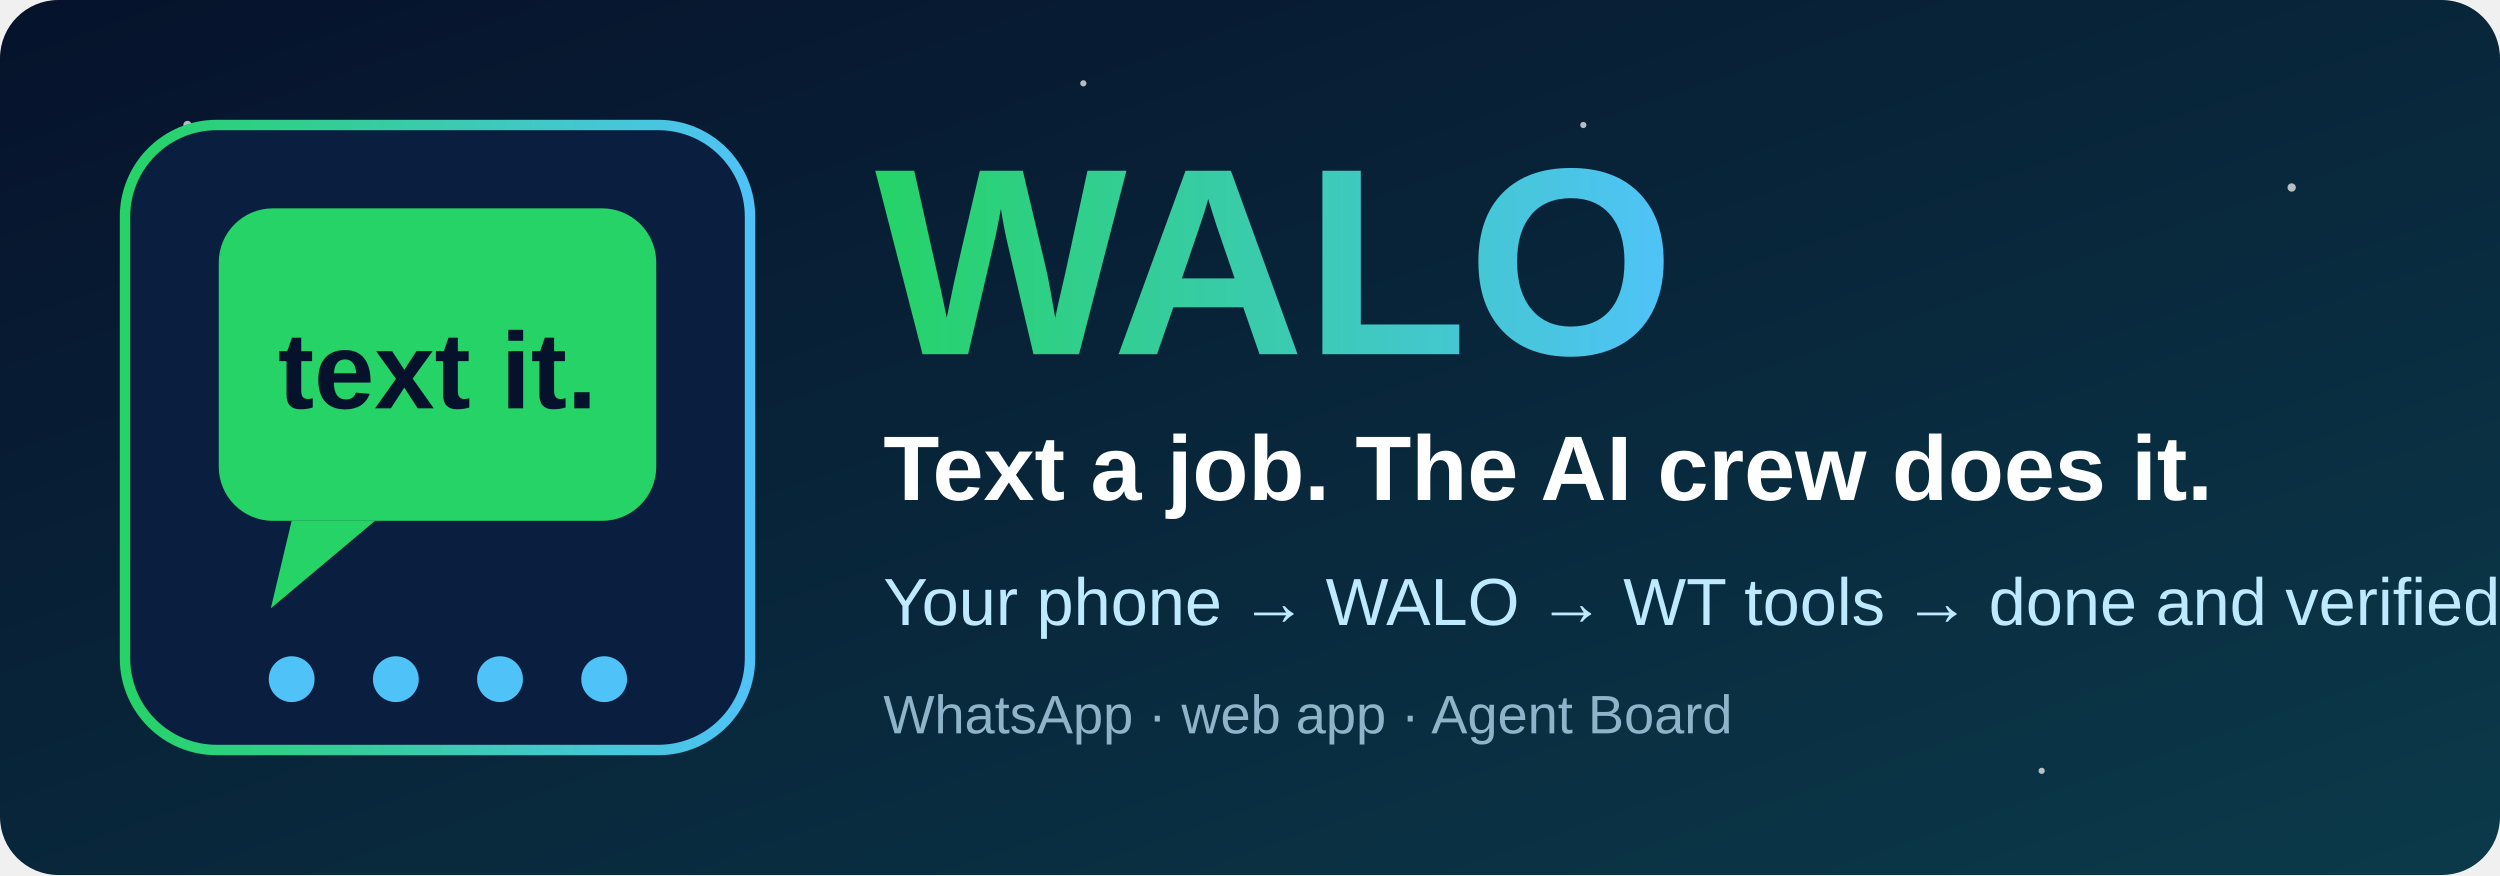
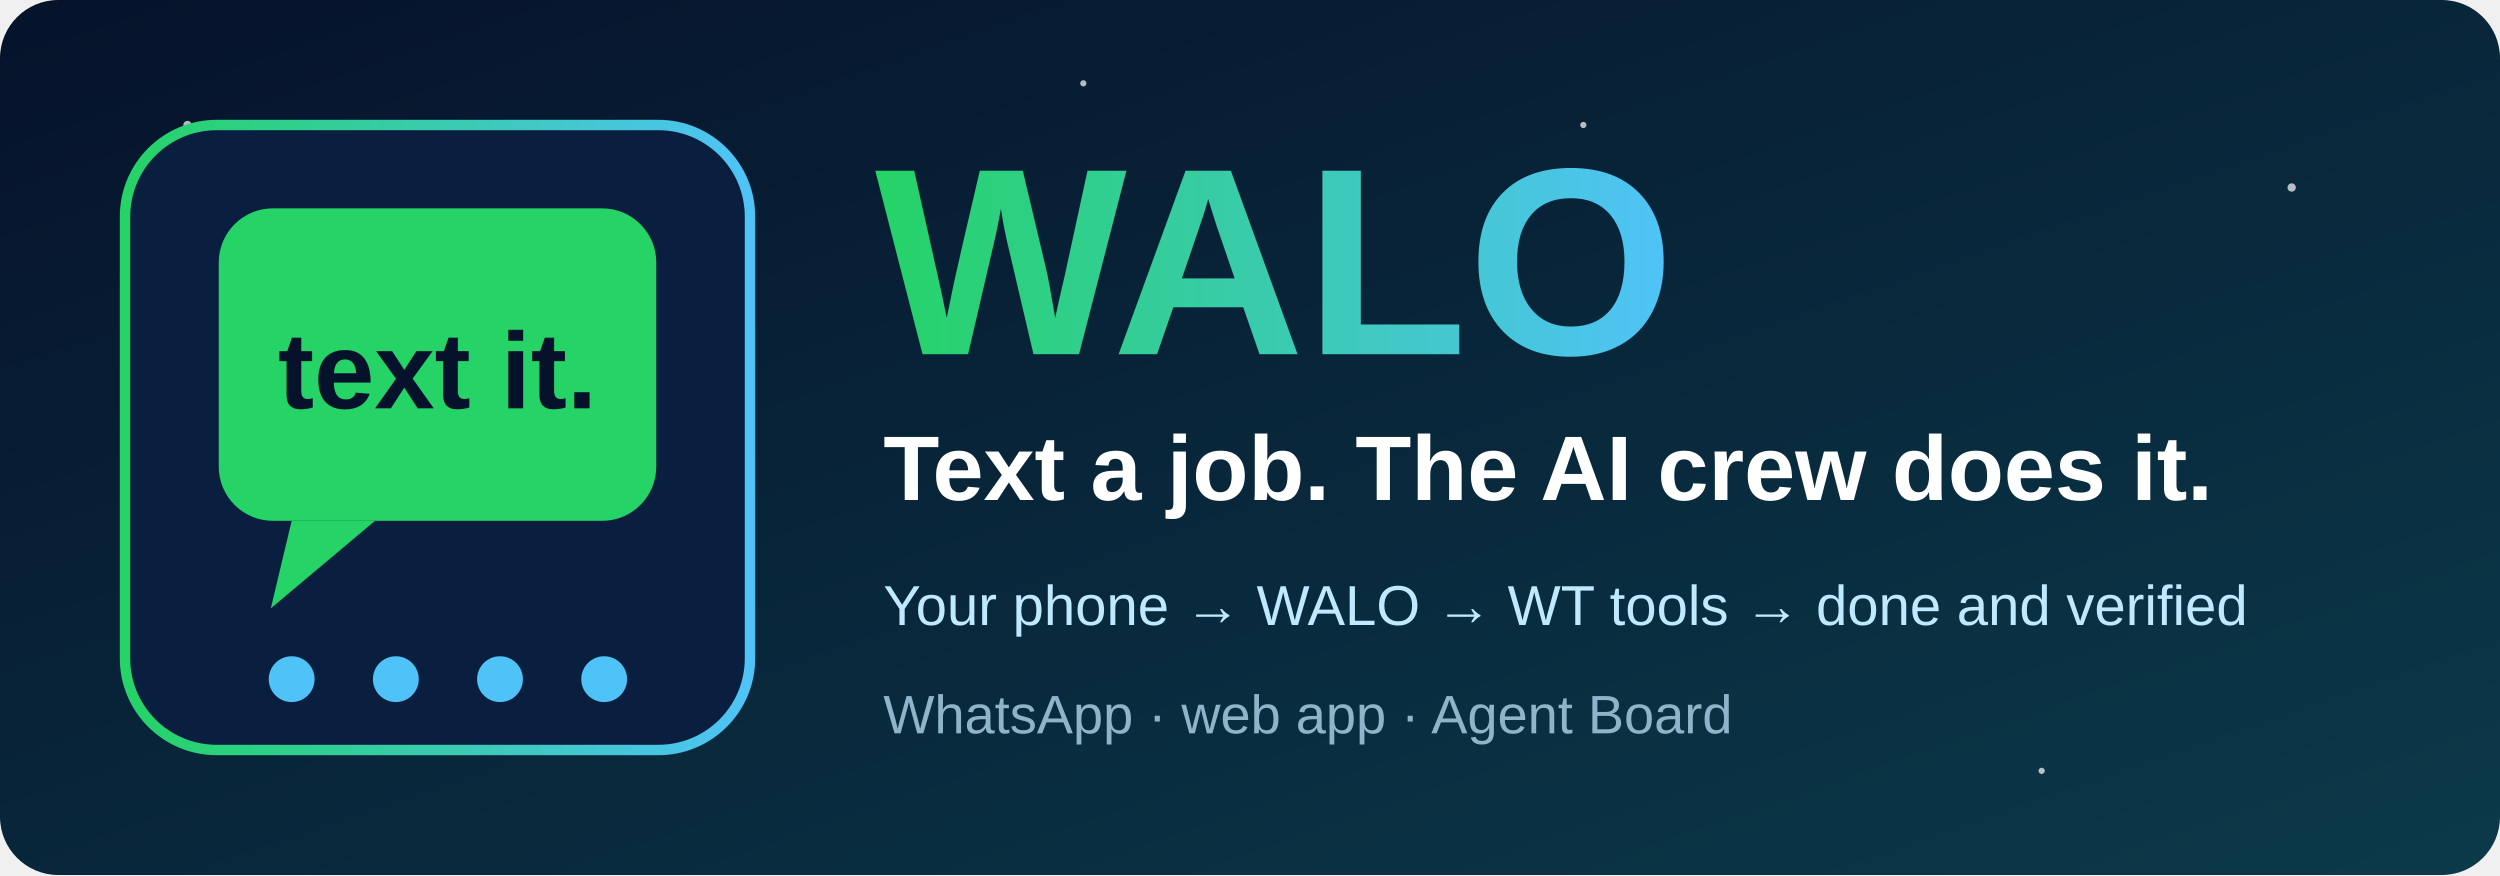
<svg xmlns="http://www.w3.org/2000/svg" viewBox="0 0 1200 420" role="img" aria-label="WALO: text a job, the AI crew does it. Powered by WT.">
  <defs>
    <linearGradient id="g" x1="0" y1="0" x2="1" y2="1">
      <stop offset="0" stop-color="#06122b" />
      <stop offset="1" stop-color="#0b3a4a" />
    </linearGradient>
    <linearGradient id="a" x1="0" x2="1">
      <stop offset="0" stop-color="#25d366" />
      <stop offset="1" stop-color="#4fc3f7" />
    </linearGradient>
  </defs>
  <rect width="1200" height="420" rx="28" fill="url(#g)" />
  <g fill="#ffffff" opacity=".7">
    <circle cx="90" cy="60" r="2" />
    <circle cx="300" cy="350" r="2" />
    <circle cx="520" cy="40" r="1.5" />
    <circle cx="1100" cy="90" r="2" />
    <circle cx="980" cy="370" r="1.5" />
    <circle cx="760" cy="60" r="1.5" />
  </g>
  <rect x="60" y="60" width="300" height="300" rx="44" fill="#0a1f3f" stroke="url(#a)" stroke-width="5" />
  <rect x="105" y="100" width="210" height="150" rx="26" fill="#25d366" />
  <path d="M140 250 L130 292 L180 250 Z" fill="#25d366" />
  <text x="210" y="196" font-family="Arial,Helvetica,sans-serif" font-size="52" font-weight="800" fill="#06122b" text-anchor="middle">text it.</text>
  <g fill="#4fc3f7">
    <circle cx="140" cy="326" r="11" />
    <circle cx="190" cy="326" r="11" />
    <circle cx="240" cy="326" r="11" />
    <circle cx="290" cy="326" r="11" />
  </g>
  <text x="420" y="170" font-family="Arial,Helvetica,sans-serif" font-size="128" font-weight="900" fill="url(#a)">WALO</text>
  <text x="424" y="240" font-family="Arial,Helvetica,sans-serif" font-size="44" font-weight="700" fill="#ffffff">Text a job. The AI crew does it.</text>
-   <text x="424" y="300" font-family="Arial,Helvetica,sans-serif" font-size="32" fill="#bfe9ff">Your phone  →  WALO  →  WT tools  →  done and verified</text>
+   <text x="424" y="300" font-family="Arial,Helvetica,sans-serif" font-size="27" fill="#bfe9ff">Your phone  →  WALO  →  WT tools  →  done and verified</text>
  <text x="424" y="352" font-family="Arial,Helvetica,sans-serif" font-size="26" fill="#8fb3c9">WhatsApp · web app · Agent Board</text>
</svg>
